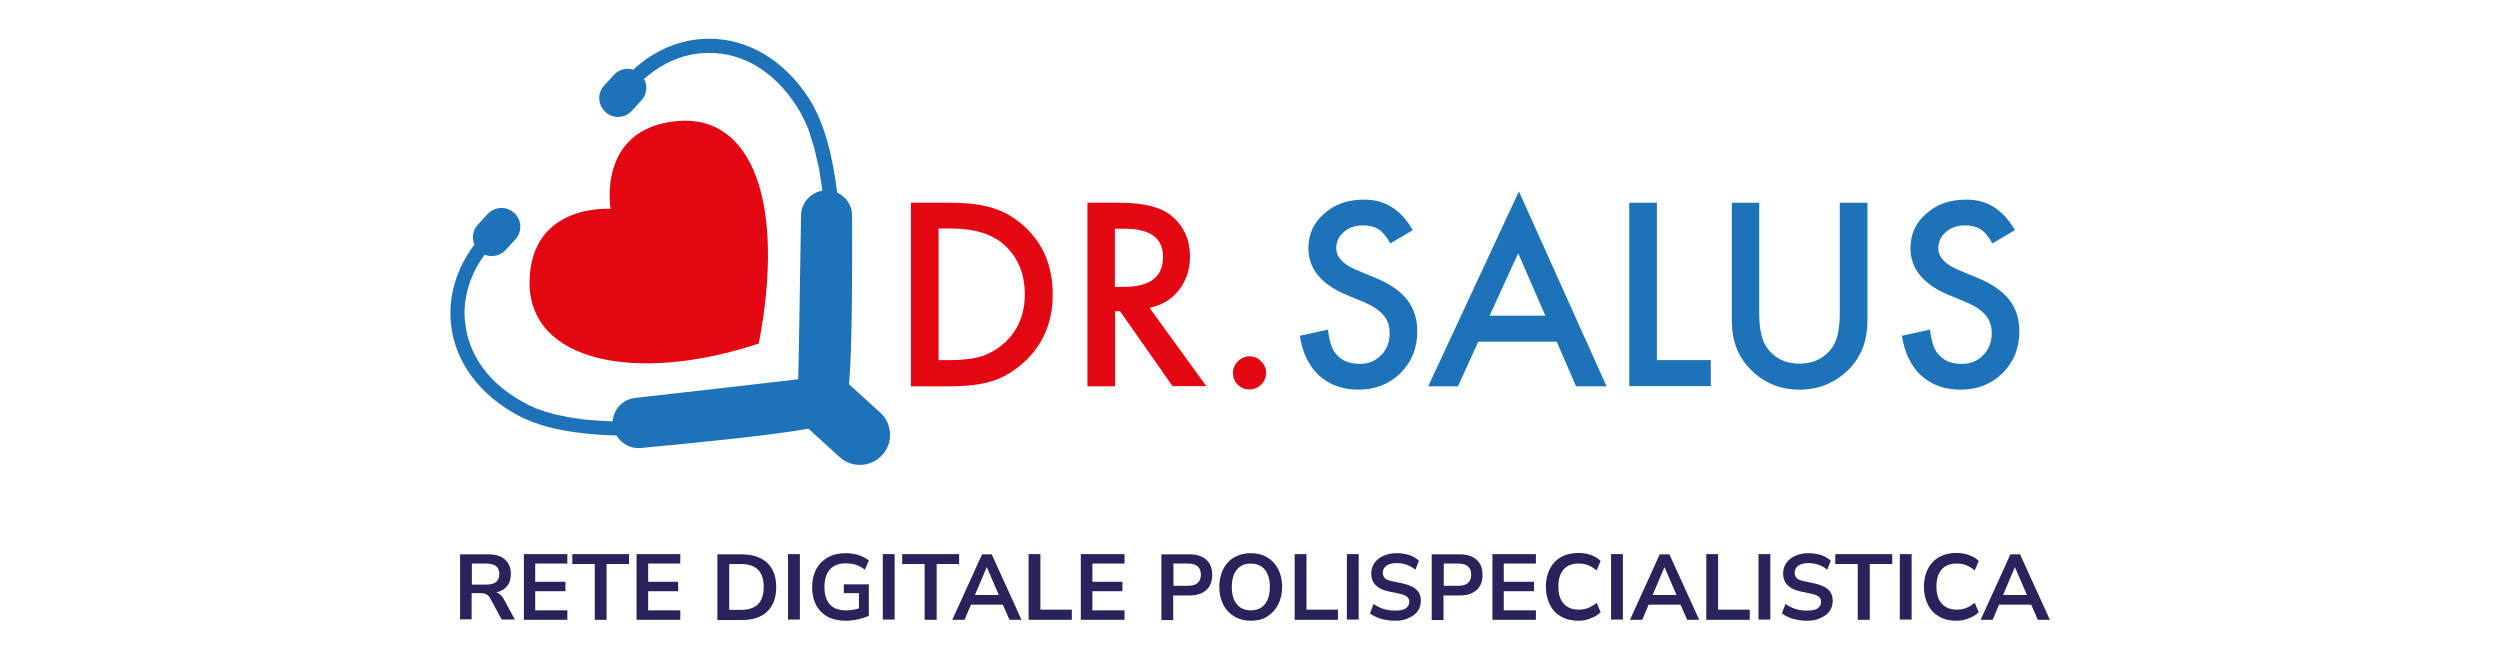
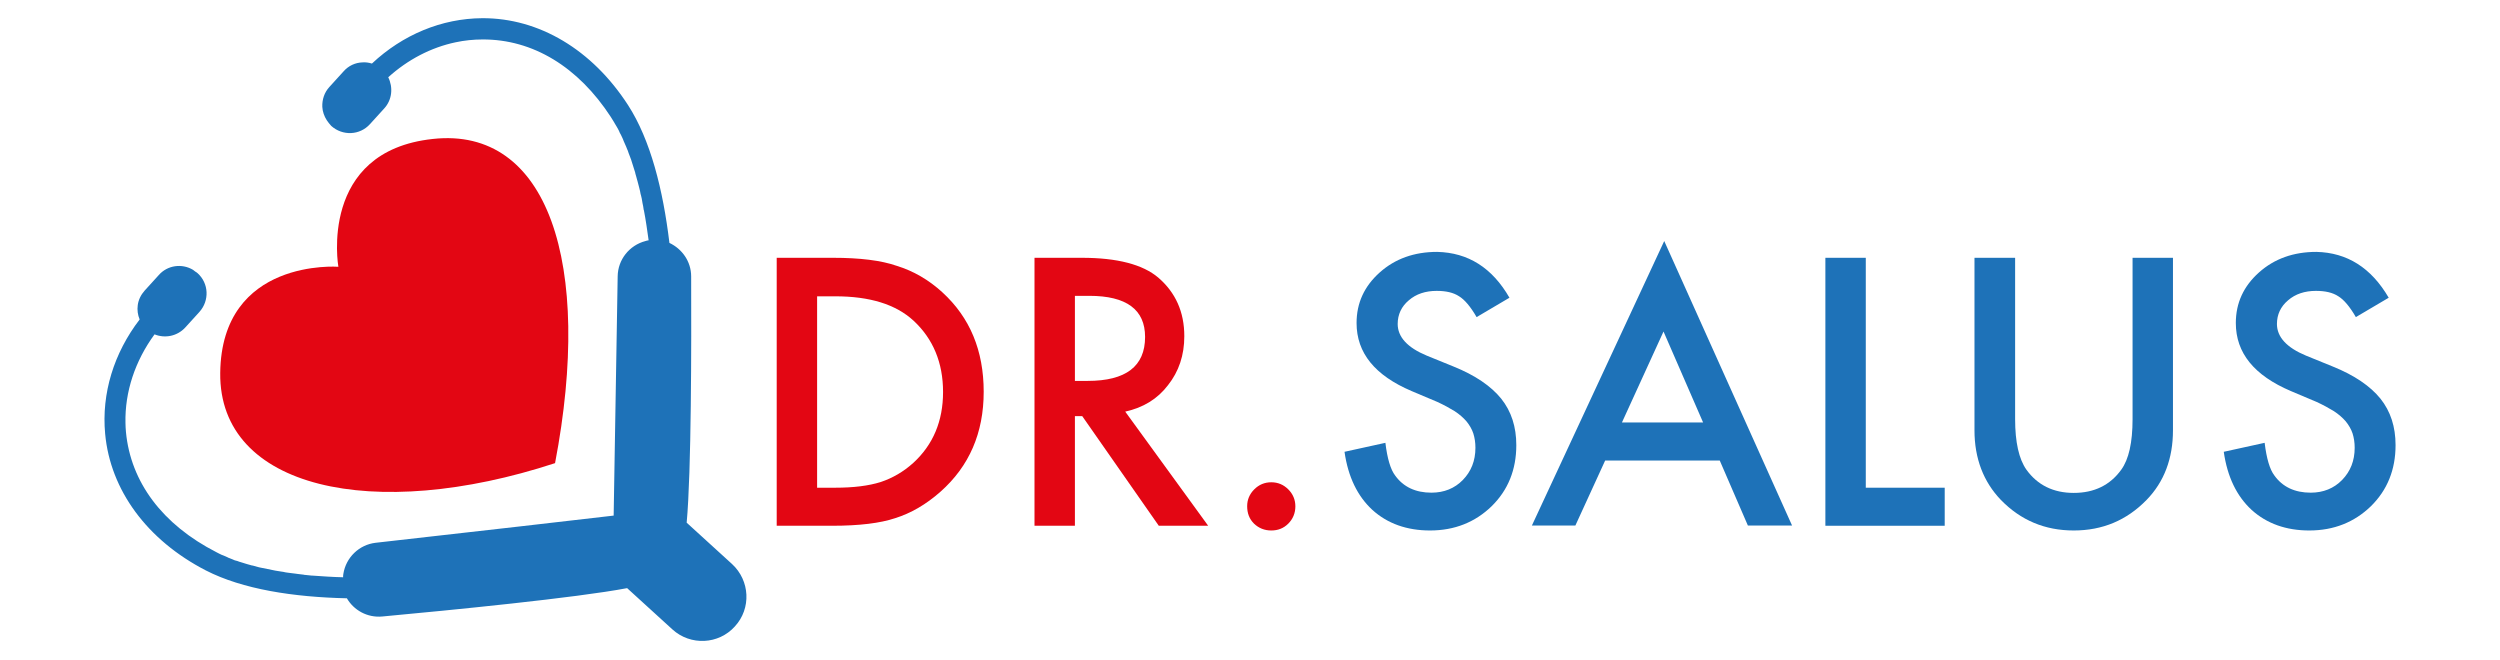
<svg xmlns="http://www.w3.org/2000/svg" version="1.1" id="Layer_1" x="0px" y="0px" viewBox="0 0 1058 279" style="enable-background:new 0 0 1058 279;" xml:space="preserve">
  <style type="text/css">
- 	.st0{fill:#29235C;}
- 	.st1{fill:#E30613;}
- 	.st2{fill:#1E72B8;}
+ 	.st0{fill:#E30613;}
+ 	.st1{fill:#1E72B8;}
</style>
  <g>
-     <path class="st0" d="M194.7,262.3v-27.7h12c3,0,5.4,0.7,7,2.2c1.7,1.5,2.5,3.5,2.5,6.1c0,2.1-0.5,3.8-1.6,5.1   c-1.1,1.4-2.6,2.3-4.6,2.7c1.3,0.4,2.4,1.4,3.3,3l4.6,8.5h-5.6l-4.8-8.9c-0.5-0.9-1-1.5-1.7-1.8c-0.6-0.3-1.5-0.5-2.5-0.5h-3.7   v11.1H194.7z M199.7,247.4h6.1c3.7,0,5.5-1.5,5.5-4.5c0-3-1.8-4.4-5.5-4.4h-6.1V247.4z" />
-     <polygon class="st0" points="221.7,262.3 221.7,234.5 240.1,234.5 240.1,238.5 226.5,238.5 226.5,246.2 239.3,246.2 239.3,250.2    226.5,250.2 226.5,258.3 240.1,258.3 240.1,262.3  " />
-     <polygon class="st0" points="251.7,262.3 251.7,238.7 242.2,238.7 242.2,234.5 266.2,234.5 266.2,238.7 256.7,238.7 256.7,262.3     " />
-     <polygon class="st0" points="269.4,262.3 269.4,234.5 287.9,234.5 287.9,238.5 274.3,238.5 274.3,246.2 287,246.2 287,250.2    274.3,250.2 274.3,258.3 287.9,258.3 287.9,262.3  " />
-     <path class="st0" d="M303.6,262.3v-27.7h10.3c4.6,0,8.2,1.2,10.8,3.6c2.5,2.4,3.8,5.8,3.8,10.3c0,4.4-1.3,7.9-3.8,10.3   c-2.5,2.4-6.1,3.6-10.8,3.6H303.6z M308.6,258.1h5c6.4,0,9.6-3.2,9.6-9.7c0-6.5-3.2-9.7-9.6-9.7h-5V258.1z" />
-     <rect x="333.5" y="234.5" class="st0" width="5" height="27.7" />
-     <path class="st0" d="M358,262.7c-3.1,0-5.7-0.6-7.8-1.7c-2.1-1.2-3.7-2.8-4.8-4.9c-1.1-2.1-1.7-4.6-1.7-7.6c0-2.9,0.6-5.5,1.7-7.6   c1.1-2.1,2.8-3.8,4.9-5c2.1-1.2,4.7-1.8,7.6-1.8c1.9,0,3.8,0.3,5.5,0.8c1.7,0.6,3.1,1.3,4.3,2.3l-1.7,3.9c-1.2-1-2.5-1.7-3.8-2.1   c-1.3-0.4-2.7-0.6-4.3-0.6c-2.9,0-5.2,0.9-6.7,2.6c-1.5,1.7-2.3,4.2-2.3,7.4c0,3.2,0.8,5.7,2.3,7.4c1.5,1.7,3.8,2.5,6.9,2.5   c0.9,0,1.8-0.1,2.7-0.2c0.9-0.1,1.8-0.4,2.7-0.6V251h-6.4v-3.7h10.6v13.3c-1.3,0.6-2.8,1.1-4.6,1.5S359.7,262.7,358,262.7" />
-     <rect x="373.6" y="234.5" class="st0" width="5" height="27.7" />
-     <polygon class="st0" points="391.3,262.3 391.3,238.7 381.8,238.7 381.8,234.5 405.9,234.5 405.9,238.7 396.4,238.7 396.4,262.3     " />
-     <path class="st0" d="M403,262.3l12.6-27.7h4.1l12.6,27.7h-5.1l-2.8-6.4h-13.5l-2.7,6.4H403z M417.6,240l-5,11.8h10.1L417.6,240   L417.6,240z" />
-     <polygon class="st0" points="435.3,262.3 435.3,234.5 440.3,234.5 440.3,258 453.6,258 453.6,262.3  " />
-     <polygon class="st0" points="457.4,262.3 457.4,234.5 475.9,234.5 475.9,238.5 462.3,238.5 462.3,246.2 475,246.2 475,250.2    462.3,250.2 462.3,258.3 475.9,258.3 475.9,262.3  " />
-     <path class="st0" d="M491.5,262.3v-27.7h12c3,0,5.4,0.8,7,2.3c1.7,1.5,2.5,3.6,2.5,6.4c0,2.7-0.8,4.9-2.5,6.4c-1.7,1.5-4,2.3-7,2.3   h-7v10.4H491.5z M496.6,247.9h6.2c3.6,0,5.4-1.6,5.4-4.7c0-3.1-1.8-4.7-5.4-4.7h-6.2V247.9z" />
-     <path class="st0" d="M529.4,262.7c-2.7,0-5-0.6-7-1.8c-2-1.2-3.6-2.8-4.7-5c-1.1-2.1-1.7-4.7-1.7-7.5c0-2.9,0.6-5.4,1.7-7.6   c1.1-2.1,2.6-3.8,4.6-4.9c2-1.2,4.3-1.8,7-1.8c2.7,0,5.1,0.6,7,1.8c2,1.2,3.5,2.8,4.6,4.9c1.1,2.1,1.7,4.6,1.7,7.5   c0,2.9-0.6,5.4-1.7,7.6c-1.1,2.1-2.7,3.8-4.6,5C534.5,262.1,532.1,262.7,529.4,262.7 M529.4,258.3c2.5,0,4.5-0.9,5.9-2.6   c1.4-1.8,2.1-4.2,2.1-7.3c0-3.1-0.7-5.6-2.1-7.3c-1.4-1.7-3.4-2.6-6-2.6c-2.5,0-4.5,0.9-5.9,2.6c-1.4,1.7-2.1,4.2-2.1,7.3   c0,3.1,0.7,5.6,2.1,7.3C524.9,257.5,526.9,258.3,529.4,258.3" />
-     <polygon class="st0" points="547.9,262.3 547.9,234.5 552.9,234.5 552.9,258 566.2,258 566.2,262.3  " />
-     <rect x="570" y="234.5" class="st0" width="5" height="27.7" />
-     <path class="st0" d="M590.6,262.7c-2.2,0-4.2-0.3-6.1-0.8c-1.9-0.6-3.4-1.3-4.7-2.3l1.5-4c1.3,0.9,2.7,1.6,4.2,2.1   c1.5,0.5,3.2,0.7,5,0.7c2.1,0,3.6-0.3,4.5-1s1.4-1.6,1.4-2.7c0-0.9-0.3-1.6-1-2.2c-0.7-0.5-1.8-1-3.4-1.3l-4.3-0.9   c-4.9-1-7.4-3.6-7.4-7.6c0-1.7,0.5-3.2,1.4-4.5c0.9-1.3,2.2-2.3,3.8-3c1.6-0.7,3.5-1.1,5.6-1.1c1.9,0,3.7,0.3,5.3,0.8   c1.7,0.6,3,1.4,4.1,2.4l-1.5,3.8c-2.2-1.8-4.8-2.8-8-2.8c-1.8,0-3.2,0.4-4.3,1.1c-1,0.8-1.5,1.8-1.5,3c0,0.9,0.3,1.7,0.9,2.3   c0.6,0.6,1.7,1,3.2,1.3l4.3,0.9c2.6,0.6,4.5,1.4,5.8,2.6c1.3,1.2,1.9,2.8,1.9,4.7c0,1.7-0.4,3.1-1.3,4.4c-0.9,1.3-2.2,2.2-3.8,2.9   C594.8,262.3,592.9,262.7,590.6,262.7" />
-     <path class="st0" d="M605.9,262.3v-27.7h12c3,0,5.4,0.8,7,2.3c1.7,1.5,2.5,3.6,2.5,6.4c0,2.7-0.8,4.9-2.5,6.4c-1.7,1.5-4,2.3-7,2.3   h-7v10.4H605.9z M611,247.9h6.2c3.6,0,5.4-1.6,5.4-4.7c0-3.1-1.8-4.7-5.4-4.7H611V247.9z" />
-     <polygon class="st0" points="631.6,262.3 631.6,234.5 650,234.5 650,238.5 636.4,238.5 636.4,246.2 649.2,246.2 649.2,250.2    636.4,250.2 636.4,258.3 650,258.3 650,262.3  " />
-     <path class="st0" d="M668,262.7c-2.9,0-5.4-0.6-7.4-1.8c-2.1-1.2-3.6-2.8-4.7-5s-1.7-4.7-1.7-7.6c0-2.9,0.6-5.4,1.7-7.6   c1.1-2.1,2.7-3.8,4.7-4.9c2.1-1.2,4.5-1.8,7.4-1.8c1.9,0,3.6,0.3,5.3,0.9c1.7,0.6,3,1.4,4.1,2.5l-1.7,4c-1.2-1-2.4-1.7-3.6-2.2   c-1.2-0.5-2.6-0.7-4-0.7c-2.8,0-4.9,0.8-6.4,2.5c-1.5,1.7-2.2,4.1-2.2,7.2c0,3.1,0.7,5.5,2.2,7.2c1.5,1.7,3.6,2.6,6.4,2.6   c1.4,0,2.7-0.2,4-0.7c1.2-0.5,2.4-1.2,3.6-2.2l1.7,4c-1.1,1.1-2.4,1.9-4.1,2.5C671.6,262.4,669.8,262.7,668,262.7" />
-     <rect x="681.8" y="234.5" class="st0" width="5" height="27.7" />
-     <path class="st0" d="M689.8,262.3l12.6-27.7h4.1l12.6,27.7H714l-2.8-6.4h-13.5l-2.7,6.4H689.8z M704.4,240l-5,11.8h10.1L704.4,240   L704.4,240z" />
-     <polygon class="st0" points="722.1,262.3 722.1,234.5 727.1,234.5 727.1,258 740.5,258 740.5,262.3  " />
-     <rect x="744.2" y="234.5" class="st0" width="5" height="27.7" />
-     <path class="st0" d="M764.9,262.7c-2.2,0-4.2-0.3-6.1-0.8c-1.9-0.6-3.4-1.3-4.7-2.3l1.5-4c1.3,0.9,2.7,1.6,4.2,2.1   c1.5,0.5,3.2,0.7,5,0.7c2.1,0,3.6-0.3,4.5-1c0.9-0.7,1.4-1.6,1.4-2.7c0-0.9-0.3-1.6-1-2.2c-0.7-0.5-1.8-1-3.4-1.3l-4.3-0.9   c-4.9-1-7.4-3.6-7.4-7.6c0-1.7,0.5-3.2,1.4-4.5c0.9-1.3,2.2-2.3,3.8-3c1.6-0.7,3.5-1.1,5.6-1.1c1.9,0,3.7,0.3,5.3,0.8   c1.7,0.6,3,1.4,4.1,2.4l-1.5,3.8c-2.2-1.8-4.8-2.8-8-2.8c-1.8,0-3.2,0.4-4.3,1.1c-1,0.8-1.5,1.8-1.5,3c0,0.9,0.3,1.7,0.9,2.3   c0.6,0.6,1.7,1,3.2,1.3l4.3,0.9c2.6,0.6,4.5,1.4,5.8,2.6c1.3,1.2,1.9,2.8,1.9,4.7c0,1.7-0.4,3.1-1.3,4.4c-0.9,1.3-2.2,2.2-3.8,2.9   C769,262.3,767.1,262.7,764.9,262.7" />
-     <polygon class="st0" points="786.2,262.3 786.2,238.7 776.7,238.7 776.7,234.5 800.8,234.5 800.8,238.7 791.3,238.7 791.3,262.3     " />
-     <rect x="804" y="234.5" class="st0" width="5" height="27.7" />
-     <path class="st0" d="M828,262.7c-2.9,0-5.4-0.6-7.4-1.8c-2.1-1.2-3.6-2.8-4.7-5s-1.7-4.7-1.7-7.6c0-2.9,0.6-5.4,1.7-7.6   c1.1-2.1,2.7-3.8,4.7-4.9c2.1-1.2,4.5-1.8,7.4-1.8c1.9,0,3.6,0.3,5.3,0.9c1.7,0.6,3,1.4,4.1,2.5l-1.7,4c-1.2-1-2.4-1.7-3.6-2.2   c-1.2-0.5-2.6-0.7-4-0.7c-2.8,0-4.9,0.8-6.4,2.5c-1.5,1.7-2.2,4.1-2.2,7.2c0,3.1,0.7,5.5,2.2,7.2c1.5,1.7,3.6,2.6,6.4,2.6   c1.4,0,2.7-0.2,4-0.7c1.2-0.5,2.4-1.2,3.6-2.2l1.7,4c-1.1,1.1-2.4,1.9-4.1,2.5C831.6,262.4,829.8,262.7,828,262.7" />
-     <path class="st0" d="M838.2,262.3l12.6-27.7h4.1l12.6,27.7h-5.1l-2.8-6.4H846l-2.7,6.4H838.2z M852.7,240l-5,11.8h10.1L852.7,240   L852.7,240z" />
-     <path class="st1" d="M385.5,163.4V85.8h16.3c7.8,0,14,0.8,18.5,2.3c4.9,1.5,9.3,4.1,13.2,7.7c8,7.3,12,16.9,12,28.8   c0,11.9-4.2,21.6-12.5,29c-4.2,3.7-8.6,6.3-13.2,7.7c-4.3,1.4-10.4,2.2-18.3,2.2H385.5z M397.2,152.4h5.3c5.3,0,9.6-0.6,13.1-1.7   c3.5-1.2,6.6-3,9.5-5.6c5.8-5.3,8.6-12.1,8.6-20.6c0-8.5-2.8-15.4-8.5-20.7c-5.1-4.7-12.7-7.1-22.7-7.1h-5.3V152.4z" />
-     <path class="st1" d="M486.5,130.3l24,33.1h-14.3L474,131.7h-2.1v31.8h-11.7V85.8h13.7c10.3,0,17.7,1.9,22.2,5.8   c5,4.3,7.5,10,7.5,17c0,5.5-1.6,10.2-4.7,14.2C495.8,126.7,491.7,129.2,486.5,130.3 M471.9,121.4h3.7c11.1,0,16.6-4.2,16.6-12.7   c0-7.9-5.4-11.9-16.2-11.9h-4.2V121.4z" />
-     <path class="st1" d="M521.8,157.8c0-1.9,0.7-3.5,2.1-4.9c1.4-1.4,3-2.1,4.9-2.1c1.9,0,3.6,0.7,4.9,2.1c1.4,1.4,2.1,3,2.1,4.9   c0,1.9-0.7,3.6-2.1,5c-1.3,1.3-3,2-4.9,2c-2,0-3.6-0.7-5-2C522.5,161.5,521.8,159.8,521.8,157.8" />
-     <path class="st2" d="M597.9,97.4l-9.5,5.6c-1.8-3.1-3.5-5.1-5.1-6c-1.7-1.1-3.8-1.6-6.5-1.6c-3.3,0-6,0.9-8.1,2.8   c-2.1,1.8-3.2,4.1-3.2,6.8c0,3.8,2.8,6.8,8.4,9.2l7.7,3.2c6.3,2.5,10.9,5.7,13.8,9.3c2.9,3.7,4.4,8.2,4.4,13.5   c0,7.1-2.4,13-7.1,17.7c-4.8,4.7-10.7,7-17.8,7c-6.7,0-12.3-2-16.7-6c-4.3-4-7-9.6-8.1-16.8l11.9-2.6c0.5,4.6,1.5,7.7,2.8,9.5   c2.4,3.4,5.9,5,10.6,5c3.7,0,6.7-1.2,9.1-3.7c2.4-2.4,3.6-5.5,3.6-9.3c0-1.5-0.2-2.9-0.6-4.1s-1.1-2.4-2-3.5s-2-2-3.4-3   c-1.4-0.9-3.1-1.8-5-2.6l-7.5-3.1c-10.6-4.5-15.9-11.1-15.9-19.7c0-5.8,2.2-10.7,6.7-14.6c4.5-4,10-5.9,16.6-5.9   C585.9,84.3,592.8,88.6,597.9,97.4" />
-     <path class="st2" d="M658.8,144.6h-33.2l-8.6,18.9h-12.6l38.4-82.5l37.1,82.5H667L658.8,144.6z M654,133.6l-11.5-26.4l-12.1,26.4   H654z" />
-     <polygon class="st2" points="701.2,85.8 701.2,152.4 724,152.4 724,163.4 689.5,163.4 689.5,85.8  " />
-     <path class="st2" d="M744.5,85.8v46.8c0,6.7,1.1,11.5,3.3,14.6c3.3,4.5,7.8,6.7,13.7,6.7c5.9,0,10.5-2.2,13.8-6.7   c2.2-3,3.3-7.9,3.3-14.6V85.8h11.7v50c0,8.2-2.5,14.9-7.6,20.2c-5.7,5.9-12.8,8.9-21.1,8.9c-8.3,0-15.4-2.9-21.1-8.9   c-5.1-5.3-7.6-12-7.6-20.2v-50H744.5z" />
-     <path class="st2" d="M852.7,97.4l-9.5,5.6c-1.8-3.1-3.5-5.1-5.1-6c-1.7-1.1-3.8-1.6-6.5-1.6c-3.3,0-6,0.9-8.1,2.8   c-2.1,1.8-3.2,4.1-3.2,6.8c0,3.8,2.8,6.8,8.4,9.2l7.7,3.2c6.3,2.5,10.9,5.7,13.8,9.3c2.9,3.7,4.4,8.2,4.4,13.5   c0,7.1-2.4,13-7.1,17.7c-4.8,4.7-10.7,7-17.8,7c-6.7,0-12.3-2-16.7-6c-4.3-4-7-9.6-8.1-16.8l11.9-2.6c0.5,4.6,1.5,7.7,2.8,9.5   c2.4,3.4,5.9,5,10.6,5c3.7,0,6.7-1.2,9.1-3.7c2.4-2.4,3.6-5.5,3.6-9.3c0-1.5-0.2-2.9-0.6-4.1s-1.1-2.4-2-3.5s-2-2-3.4-3   c-1.4-0.9-3.1-1.8-5-2.6l-7.5-3.1c-10.6-4.5-15.9-11.1-15.9-19.7c0-5.8,2.2-10.7,6.7-14.6c4.5-4,10-5.9,16.6-5.9   C840.7,84.3,847.7,88.6,852.7,97.4" />
-     <path class="st1" d="M285.8,51.3c-33.3,3.6-27.4,37.1-27.4,37.1s-33.9-2.6-34.3,30.9c-0.3,33.5,44.4,43.4,97,26.1   C332.3,87.2,319.1,47.7,285.8,51.3" />
-     <path class="st2" d="M372.5,174.6l-13.2-12c1.4-14.9,1.4-51.4,1.3-71.4c0-4.4-2.6-8-6.3-9.7c-1.9-15.4-5.5-29.9-12-39.9   c-10.4-16.1-25.8-25.3-42.3-25.2c-11.8,0-23.1,4.8-32,13.1c-0.9-0.3-1.8-0.4-2.7-0.4c-2,0.1-4,1-5.5,2.6l-4.1,4.5   c-1.5,1.6-2.2,3.7-2.1,5.7c0.1,1.4,0.5,2.7,1.3,3.9c0.4,0.6,0.8,1.1,1.3,1.6c3.3,3,8.3,2.7,11.2-0.5l4.1-4.5c2.3-2.5,2.6-6.2,1.1-9   c5.7-5.1,12.4-8.7,19.5-10.2c2.6-0.5,5.2-0.8,7.8-0.8c14.6-0.1,27.8,7.9,37.2,22.5c0.3,0.5,0.6,1,0.9,1.5c0.1,0.2,0.2,0.3,0.3,0.5   c0.2,0.3,0.4,0.7,0.6,1c0.1,0.2,0.2,0.4,0.3,0.6c0.2,0.3,0.3,0.7,0.5,1c0.1,0.2,0.2,0.4,0.3,0.6c0.2,0.3,0.3,0.7,0.5,1   c0.1,0.2,0.2,0.4,0.3,0.7c0.2,0.4,0.3,0.7,0.5,1.1c0.1,0.2,0.2,0.4,0.3,0.6c0.2,0.4,0.3,0.8,0.5,1.2c0.1,0.2,0.2,0.4,0.2,0.6   c0.2,0.5,0.4,1,0.5,1.5c0,0.1,0.1,0.2,0.1,0.4c0.4,1.3,0.8,2.6,1.2,3.9c0,0.1,0.1,0.2,0.1,0.3c0.2,0.6,0.3,1.1,0.5,1.7   c0,0.2,0.1,0.3,0.1,0.5c0.1,0.5,0.3,1,0.4,1.6c0,0.2,0.1,0.3,0.1,0.5c0.1,0.5,0.2,1.1,0.4,1.6c0,0.2,0.1,0.3,0.1,0.5   c0.1,0.6,0.2,1.1,0.4,1.7c0,0.1,0.1,0.3,0.1,0.4c0.1,0.6,0.3,1.3,0.4,1.9c0,0.1,0,0.1,0,0.2c0.5,2.8,1,5.8,1.3,8.7   c-0.3,0.1-0.6,0.1-0.9,0.2c-4.7,1.2-8,5.4-8.1,10.2c-0.3,19.9-1.1,69-1.2,69.4c-0.4,0.1-49.2,5.7-69,7.9c-4.8,0.5-8.7,4.2-9.4,9   c0,0.3-0.1,0.6-0.1,0.9c-3-0.1-5.9-0.2-8.8-0.5c-0.1,0-0.1,0-0.2,0c-0.7-0.1-1.3-0.1-2-0.2c-0.1,0-0.3,0-0.4,0   c-0.6-0.1-1.2-0.1-1.7-0.2c-0.2,0-0.3,0-0.5-0.1c-0.5-0.1-1.1-0.1-1.6-0.2c-0.2,0-0.4,0-0.5-0.1c-0.5-0.1-1.1-0.2-1.6-0.2   c-0.2,0-0.3-0.1-0.5-0.1c-0.6-0.1-1.2-0.2-1.7-0.3c-0.1,0-0.2,0-0.3-0.1c-1.4-0.3-2.7-0.5-4-0.8c-0.1,0-0.2-0.1-0.4-0.1   c-0.5-0.1-1-0.2-1.5-0.4c-0.2-0.1-0.4-0.1-0.6-0.2c-0.4-0.1-0.8-0.2-1.2-0.3c-0.2-0.1-0.4-0.1-0.7-0.2c-0.4-0.1-0.8-0.2-1.1-0.4   c-0.2-0.1-0.5-0.2-0.7-0.2c-0.4-0.1-0.7-0.2-1.1-0.4c-0.2-0.1-0.5-0.2-0.7-0.2c-0.4-0.1-0.7-0.3-1-0.4c-0.2-0.1-0.4-0.2-0.6-0.3   c-0.4-0.2-0.7-0.3-1.1-0.5c-0.2-0.1-0.3-0.2-0.5-0.2c-0.5-0.2-1-0.5-1.5-0.8c-15.4-7.9-24.6-20.3-26-34.8c-0.1-0.9-0.1-1.8-0.2-2.6   c-0.2-9.1,2.8-18,8.5-25.7c3,1.2,6.6,0.5,8.9-2l4.1-4.5c3-3.3,2.7-8.3-0.5-11.2c-0.2-0.2-0.5-0.3-0.7-0.5c-0.2-0.2-0.4-0.3-0.6-0.5   c-3.2-1.9-7.4-1.3-10,1.5l-4.1,4.5c-1.1,1.2-1.8,2.7-2,4.2c-0.2,1.4,0,2.9,0.6,4.2c-7.4,9.7-11.1,21.4-10,33.1   c1.5,16.4,12.2,30.8,29.2,39.6c10.7,5.5,25.4,7.7,40.9,8.1c2,3.4,5.9,5.7,10.3,5.3c20-1.9,56.2-5.4,70.9-8.2l13.2,12   c5.2,4.8,13.3,4.4,18.1-0.9C378.1,187.4,377.7,179.3,372.5,174.6" />
+     <path class="st0" d="M328.7,222.5V109.1h23.8c11.4,0,20.4,1.1,27,3.4c7.1,2.2,13.5,5.9,19.3,11.2c11.7,10.7,17.5,24.7,17.5,42.1   c0,17.4-6.1,31.5-18.3,42.3c-6.1,5.4-12.5,9.1-19.2,11.2c-6.3,2.1-15.1,3.2-26.6,3.2H328.7z M345.8,206.4h7.7   c7.7,0,14.1-0.8,19.2-2.4c5.1-1.7,9.7-4.4,13.8-8.1c8.4-7.7,12.6-17.7,12.6-30c0-12.4-4.2-22.5-12.5-30.2   c-7.5-6.9-18.5-10.3-33.1-10.3h-7.7V206.4z" />
+     <path class="st0" d="M476.2,174.2l35.1,48.3h-20.9L458,176.1h-3.1v46.4h-17.1V109.1h20c15,0,25.8,2.8,32.4,8.4   c7.3,6.3,11,14.5,11,24.8c0,8-2.3,14.9-6.9,20.7C489.8,168.9,483.8,172.5,476.2,174.2 M454.9,161.2h5.4c16.2,0,24.3-6.2,24.3-18.6   c0-11.6-7.9-17.4-23.6-17.4h-6.1V161.2z" />
+     <path class="st0" d="M527.8,214.2c0-2.7,1-5.1,3-7.1c2-2,4.4-3,7.2-3c2.8,0,5.2,1,7.2,3c2,2,3,4.4,3,7.2c0,2.8-1,5.3-3,7.3   c-2,2-4.4,2.9-7.2,2.9c-2.9,0-5.3-1-7.3-2.9C528.7,219.6,527.8,217.2,527.8,214.2" />
+     <path class="st1" d="M638.8,126l-13.9,8.2c-2.6-4.5-5.1-7.4-7.4-8.8c-2.4-1.6-5.6-2.3-9.5-2.3c-4.7,0-8.7,1.3-11.8,4   c-3.1,2.6-4.7,6-4.7,10c0,5.5,4.1,10,12.3,13.4l11.3,4.6c9.2,3.7,15.9,8.3,20.2,13.6c4.3,5.4,6.4,11.9,6.4,19.7   c0,10.4-3.5,19-10.4,25.8c-7,6.8-15.7,10.3-26.1,10.3c-9.8,0-18-2.9-24.4-8.7c-6.3-5.8-10.3-14-11.8-24.6l17.3-3.8   c0.8,6.7,2.2,11.3,4.1,13.8c3.5,4.9,8.7,7.3,15.4,7.3c5.3,0,9.8-1.8,13.3-5.4c3.5-3.6,5.3-8.1,5.3-13.6c0-2.2-0.3-4.2-0.9-6.1   c-0.6-1.8-1.6-3.5-2.9-5.1c-1.3-1.5-3-3-5-4.3c-2.1-1.3-4.5-2.6-7.3-3.9l-10.9-4.6c-15.5-6.6-23.3-16.1-23.3-28.8   c0-8.5,3.3-15.6,9.8-21.4c6.5-5.8,14.6-8.7,24.3-8.7C621.3,106.9,631.5,113.3,638.8,126" />
+     <path class="st1" d="M727.8,194.9h-48.5l-12.6,27.5h-18.4L704.3,102l54.1,120.4h-18.7L727.8,194.9z M720.8,178.9L704,140.3   l-17.6,38.5H720.8z" />
+     <polygon class="st1" points="789.6,109.1 789.6,206.4 823,206.4 823,222.5 772.5,222.5 772.5,109.1  " />
+     <path class="st1" d="M852.8,109.1v68.3c0,9.7,1.6,16.9,4.8,21.4c4.7,6.5,11.4,9.8,20,9.8c8.7,0,15.4-3.3,20.1-9.8   c3.2-4.4,4.8-11.5,4.8-21.4v-68.3h17.1v73c0,11.9-3.7,21.8-11.2,29.5c-8.4,8.6-18.6,12.9-30.8,12.9c-12.2,0-22.4-4.3-30.8-12.9   c-7.4-7.7-11.2-17.6-11.2-29.5v-73H852.8z" />
+     <path class="st1" d="M1010.9,126l-13.9,8.2c-2.6-4.5-5.1-7.4-7.4-8.8c-2.4-1.6-5.6-2.3-9.5-2.3c-4.7,0-8.7,1.3-11.8,4   c-3.1,2.6-4.7,6-4.7,10c0,5.5,4.1,10,12.3,13.4l11.3,4.6c9.2,3.7,15.9,8.3,20.2,13.6c4.3,5.4,6.4,11.9,6.4,19.7   c0,10.4-3.5,19-10.4,25.8c-7,6.8-15.7,10.3-26.1,10.3c-9.8,0-18-2.9-24.4-8.7c-6.3-5.8-10.3-14-11.8-24.6l17.3-3.8   c0.8,6.7,2.2,11.3,4.1,13.8c3.5,4.9,8.7,7.3,15.4,7.3c5.3,0,9.8-1.8,13.3-5.4c3.5-3.6,5.3-8.1,5.3-13.6c0-2.2-0.3-4.2-0.9-6.1   c-0.6-1.8-1.6-3.5-2.9-5.1c-1.3-1.5-3-3-5-4.3c-2.1-1.3-4.5-2.6-7.3-3.9l-10.9-4.6c-15.5-6.6-23.3-16.1-23.3-28.8   c0-8.5,3.3-15.6,9.8-21.4c6.5-5.8,14.6-8.7,24.3-8.7C993.3,106.9,1003.5,113.3,1010.9,126" />
+     <path class="st0" d="M183.2,58.8c-48.6,5.2-40,54.1-40,54.1s-49.5-3.8-50,45c-0.5,48.9,64.8,63.3,141.7,38.1   C251.1,111.2,231.8,53.5,183.2,58.8" />
+     <path class="st1" d="M309.8,238.7l-19.2-17.5c2-21.7,2-75,1.9-104.2c0-6.4-3.9-11.7-9.2-14.2c-2.7-22.5-8-43.6-17.5-58.3   c-15.2-23.5-37.7-36.9-61.7-36.8c-17.2,0.1-33.7,7-46.7,19.2c-1.3-0.4-2.6-0.6-4-0.5c-3,0.1-5.9,1.4-8,3.8l-6,6.6   c-2.2,2.4-3.1,5.4-3,8.4c0.1,2,0.8,4,1.9,5.7c0.5,0.8,1.2,1.6,1.9,2.4c4.8,4.3,12.1,4,16.4-0.8l6-6.6c3.4-3.7,3.8-9,1.7-13.2   c8.3-7.5,18.1-12.6,28.5-14.8c3.7-0.8,7.6-1.2,11.4-1.2c21.3-0.1,40.5,11.6,54.3,32.8c0.4,0.7,0.9,1.4,1.3,2.1   c0.1,0.2,0.3,0.5,0.4,0.7c0.3,0.5,0.6,1,0.9,1.5c0.2,0.3,0.3,0.6,0.5,0.9c0.3,0.5,0.5,1,0.7,1.5c0.2,0.3,0.3,0.6,0.5,0.9   c0.2,0.5,0.5,1,0.7,1.5c0.1,0.3,0.3,0.6,0.4,1c0.2,0.5,0.5,1.1,0.7,1.6c0.1,0.3,0.3,0.6,0.4,0.9c0.2,0.6,0.5,1.2,0.7,1.7   c0.1,0.3,0.2,0.6,0.3,0.9c0.3,0.7,0.5,1.4,0.8,2.1c0.1,0.2,0.1,0.4,0.2,0.5c0.6,1.9,1.2,3.8,1.8,5.7c0,0.2,0.1,0.3,0.1,0.5   c0.2,0.8,0.5,1.6,0.7,2.5c0.1,0.2,0.1,0.5,0.2,0.7c0.2,0.8,0.4,1.5,0.6,2.3c0.1,0.3,0.1,0.5,0.2,0.8c0.2,0.8,0.4,1.6,0.5,2.3   c0.1,0.2,0.1,0.5,0.2,0.7c0.2,0.8,0.4,1.7,0.5,2.5c0,0.2,0.1,0.4,0.1,0.6c0.2,0.9,0.4,1.9,0.5,2.8c0,0.1,0,0.2,0.1,0.3   c0.8,4.1,1.4,8.4,2,12.7c-0.4,0.1-0.9,0.1-1.3,0.3c-6.9,1.8-11.7,7.9-11.8,14.9c-0.5,29-1.7,100.8-1.7,101.3   c-0.5,0.1-71.9,8.3-100.7,11.5c-7,0.8-12.6,6.2-13.7,13.2c-0.1,0.5-0.1,0.9-0.1,1.4c-4.4-0.1-8.7-0.4-12.9-0.7c-0.1,0-0.2,0-0.3,0   c-1-0.1-1.9-0.2-2.9-0.3c-0.2,0-0.4,0-0.6-0.1c-0.9-0.1-1.7-0.2-2.5-0.3c-0.2,0-0.5-0.1-0.7-0.1c-0.8-0.1-1.6-0.2-2.4-0.3   c-0.3,0-0.5-0.1-0.8-0.1c-0.8-0.1-1.6-0.2-2.3-0.4c-0.2,0-0.5-0.1-0.7-0.1c-0.8-0.1-1.7-0.3-2.5-0.4c-0.2,0-0.3-0.1-0.5-0.1   c-2-0.4-3.9-0.8-5.9-1.2c-0.2,0-0.4-0.1-0.5-0.1c-0.7-0.2-1.5-0.4-2.2-0.6c-0.3-0.1-0.6-0.2-0.9-0.2c-0.6-0.2-1.2-0.3-1.8-0.5   c-0.3-0.1-0.7-0.2-1-0.3c-0.6-0.2-1.1-0.3-1.6-0.5c-0.3-0.1-0.7-0.2-1-0.3c-0.5-0.2-1-0.4-1.6-0.5c-0.3-0.1-0.7-0.2-1-0.4   c-0.5-0.2-1-0.4-1.5-0.6c-0.3-0.1-0.6-0.2-0.9-0.4c-0.5-0.2-1.1-0.5-1.6-0.7c-0.2-0.1-0.5-0.2-0.8-0.3c-0.8-0.4-1.5-0.7-2.2-1.1   C68.7,222,55.3,204,53.3,182.8c-0.1-1.3-0.2-2.6-0.2-3.8c-0.3-13.2,4.1-26.3,12.3-37.5c4.4,1.8,9.6,0.8,13-2.9l6-6.6   c4.3-4.8,4-12.1-0.8-16.4c-0.3-0.3-0.7-0.5-1-0.7c-0.3-0.2-0.6-0.5-0.9-0.7c-4.7-2.8-10.8-2-14.5,2.2l-6,6.6   c-1.6,1.8-2.6,3.9-2.9,6.1c-0.3,2.1,0,4.2,0.8,6.1c-10.9,14.2-16.2,31.3-14.6,48.4c2.2,23.9,17.8,45,42.6,57.8   c15.6,8,37.1,11.3,59.7,11.8c2.9,5,8.6,8.3,15,7.7c29.1-2.7,82.1-7.9,103.6-12l19.2,17.5c7.6,6.9,19.5,6.4,26.4-1.3   C318,257.5,317.4,245.7,309.8,238.7" />
  </g>
</svg>
